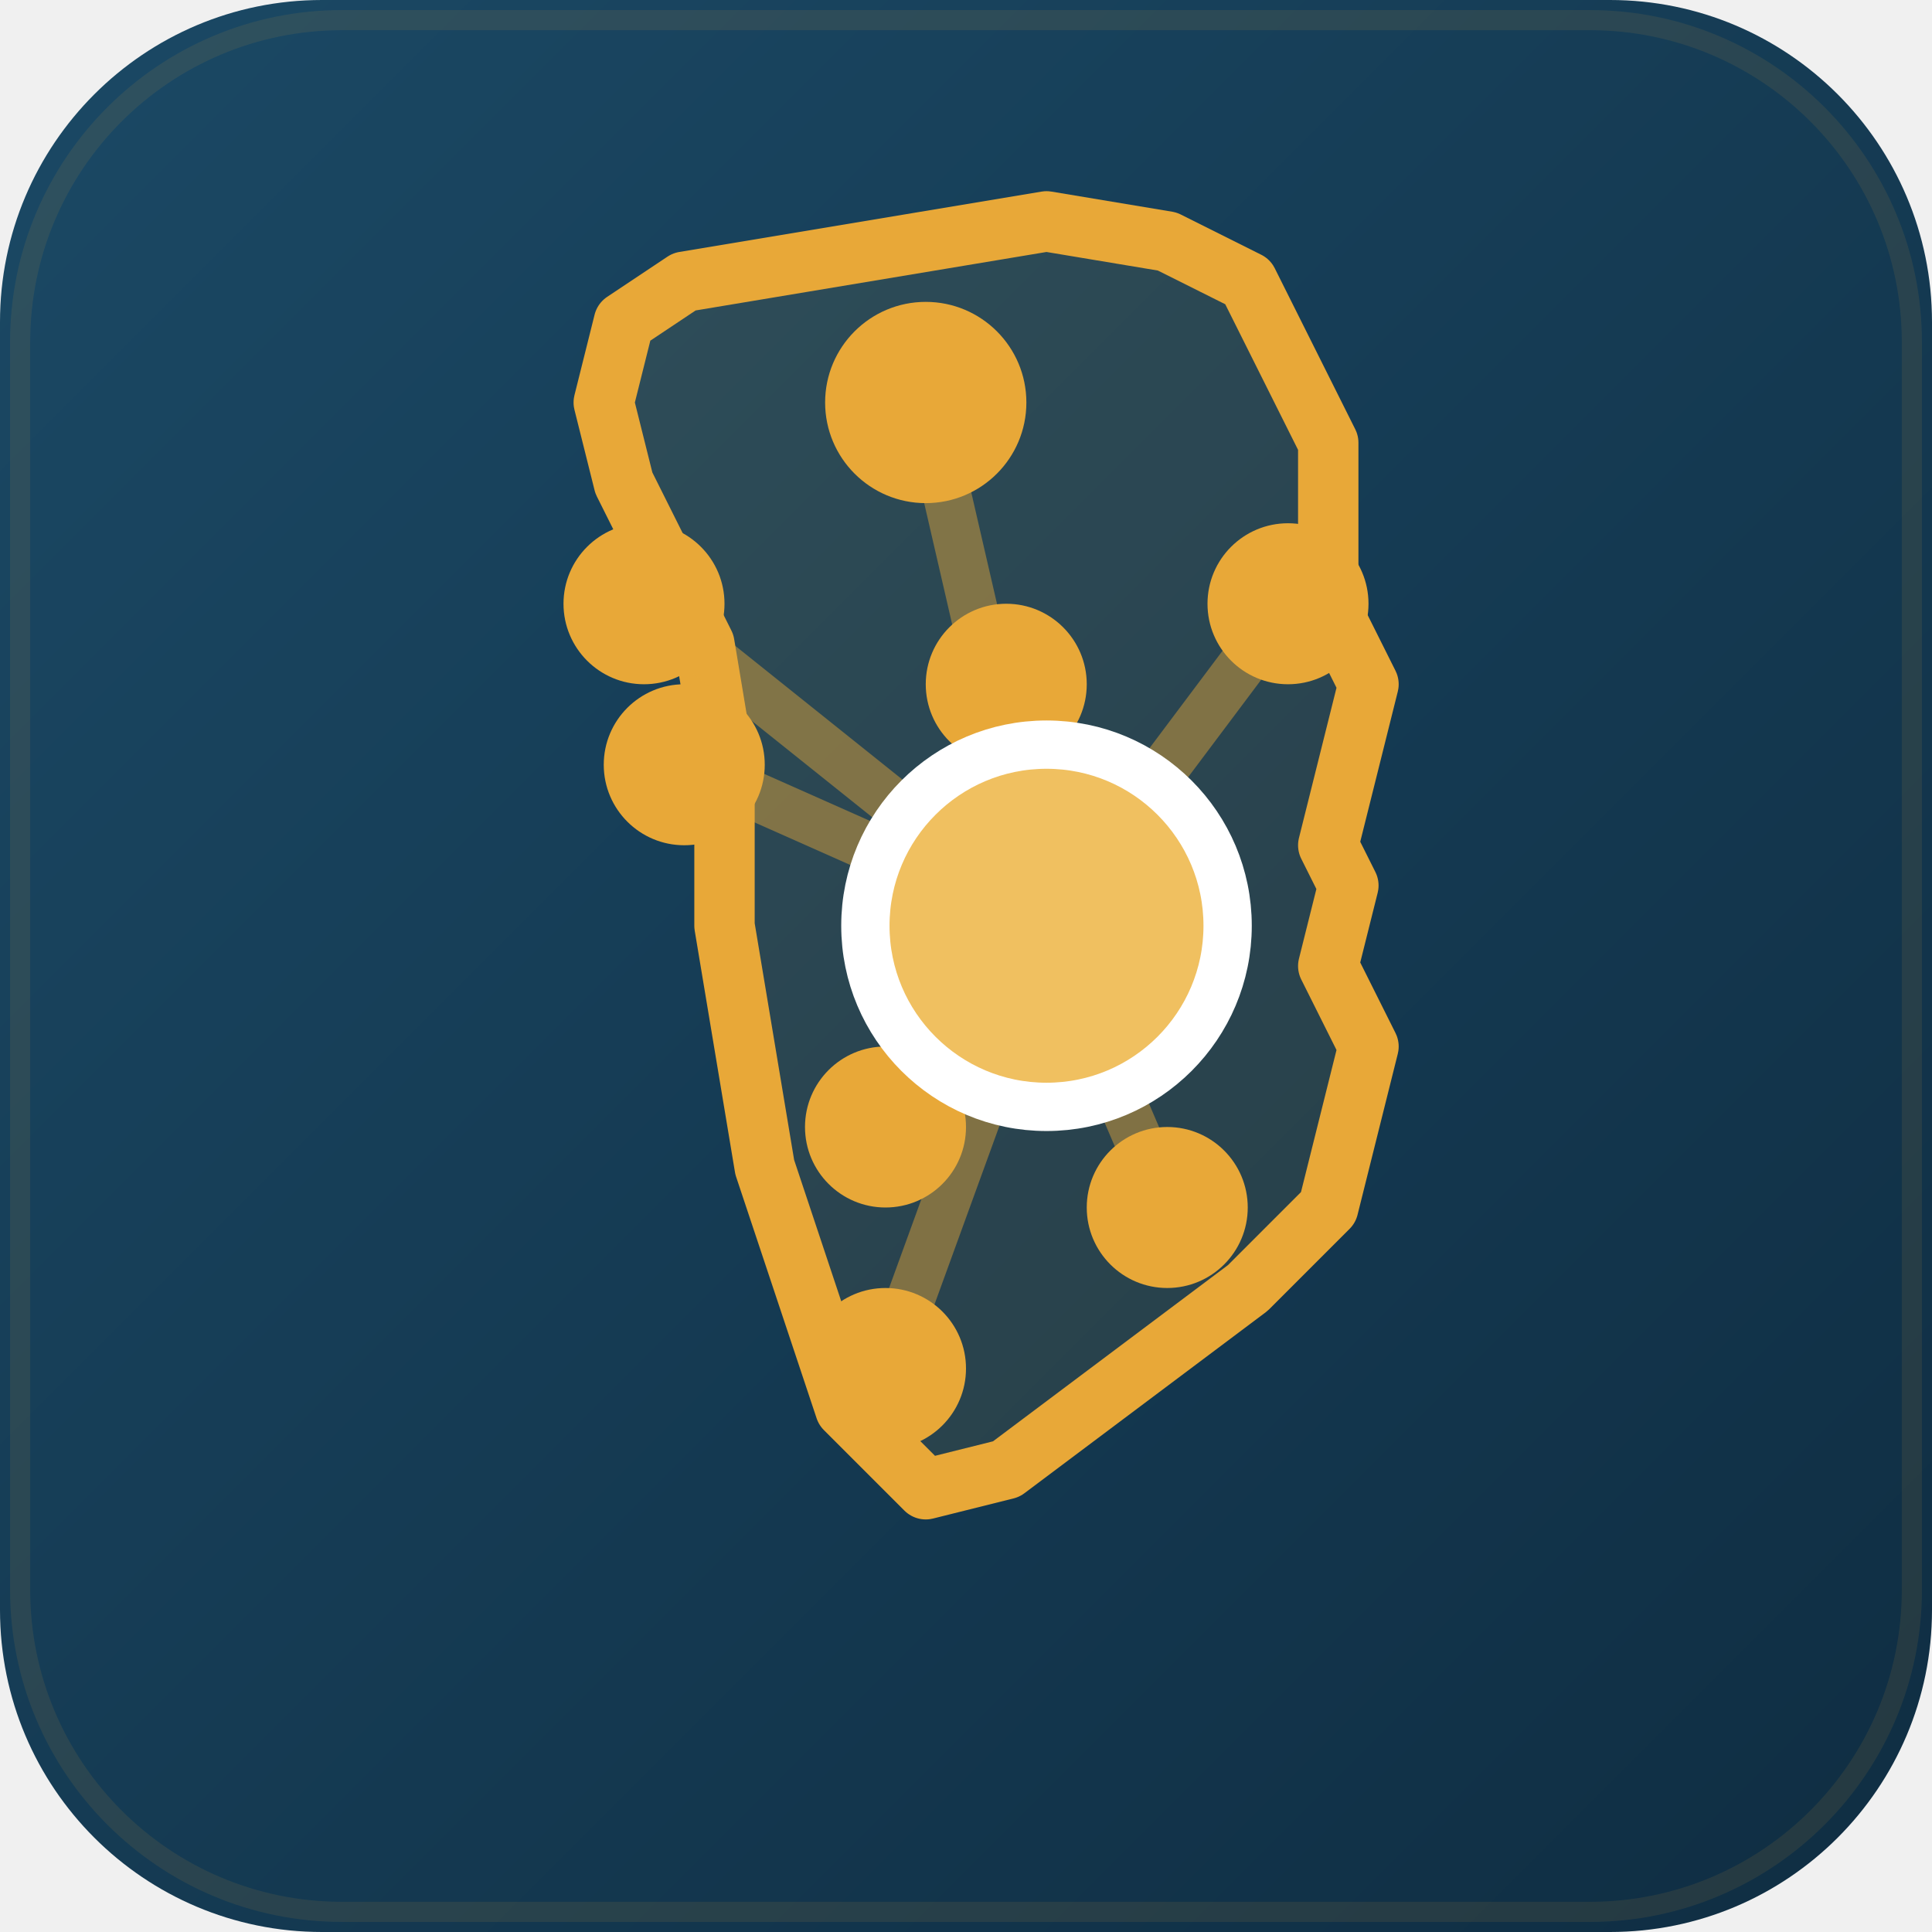
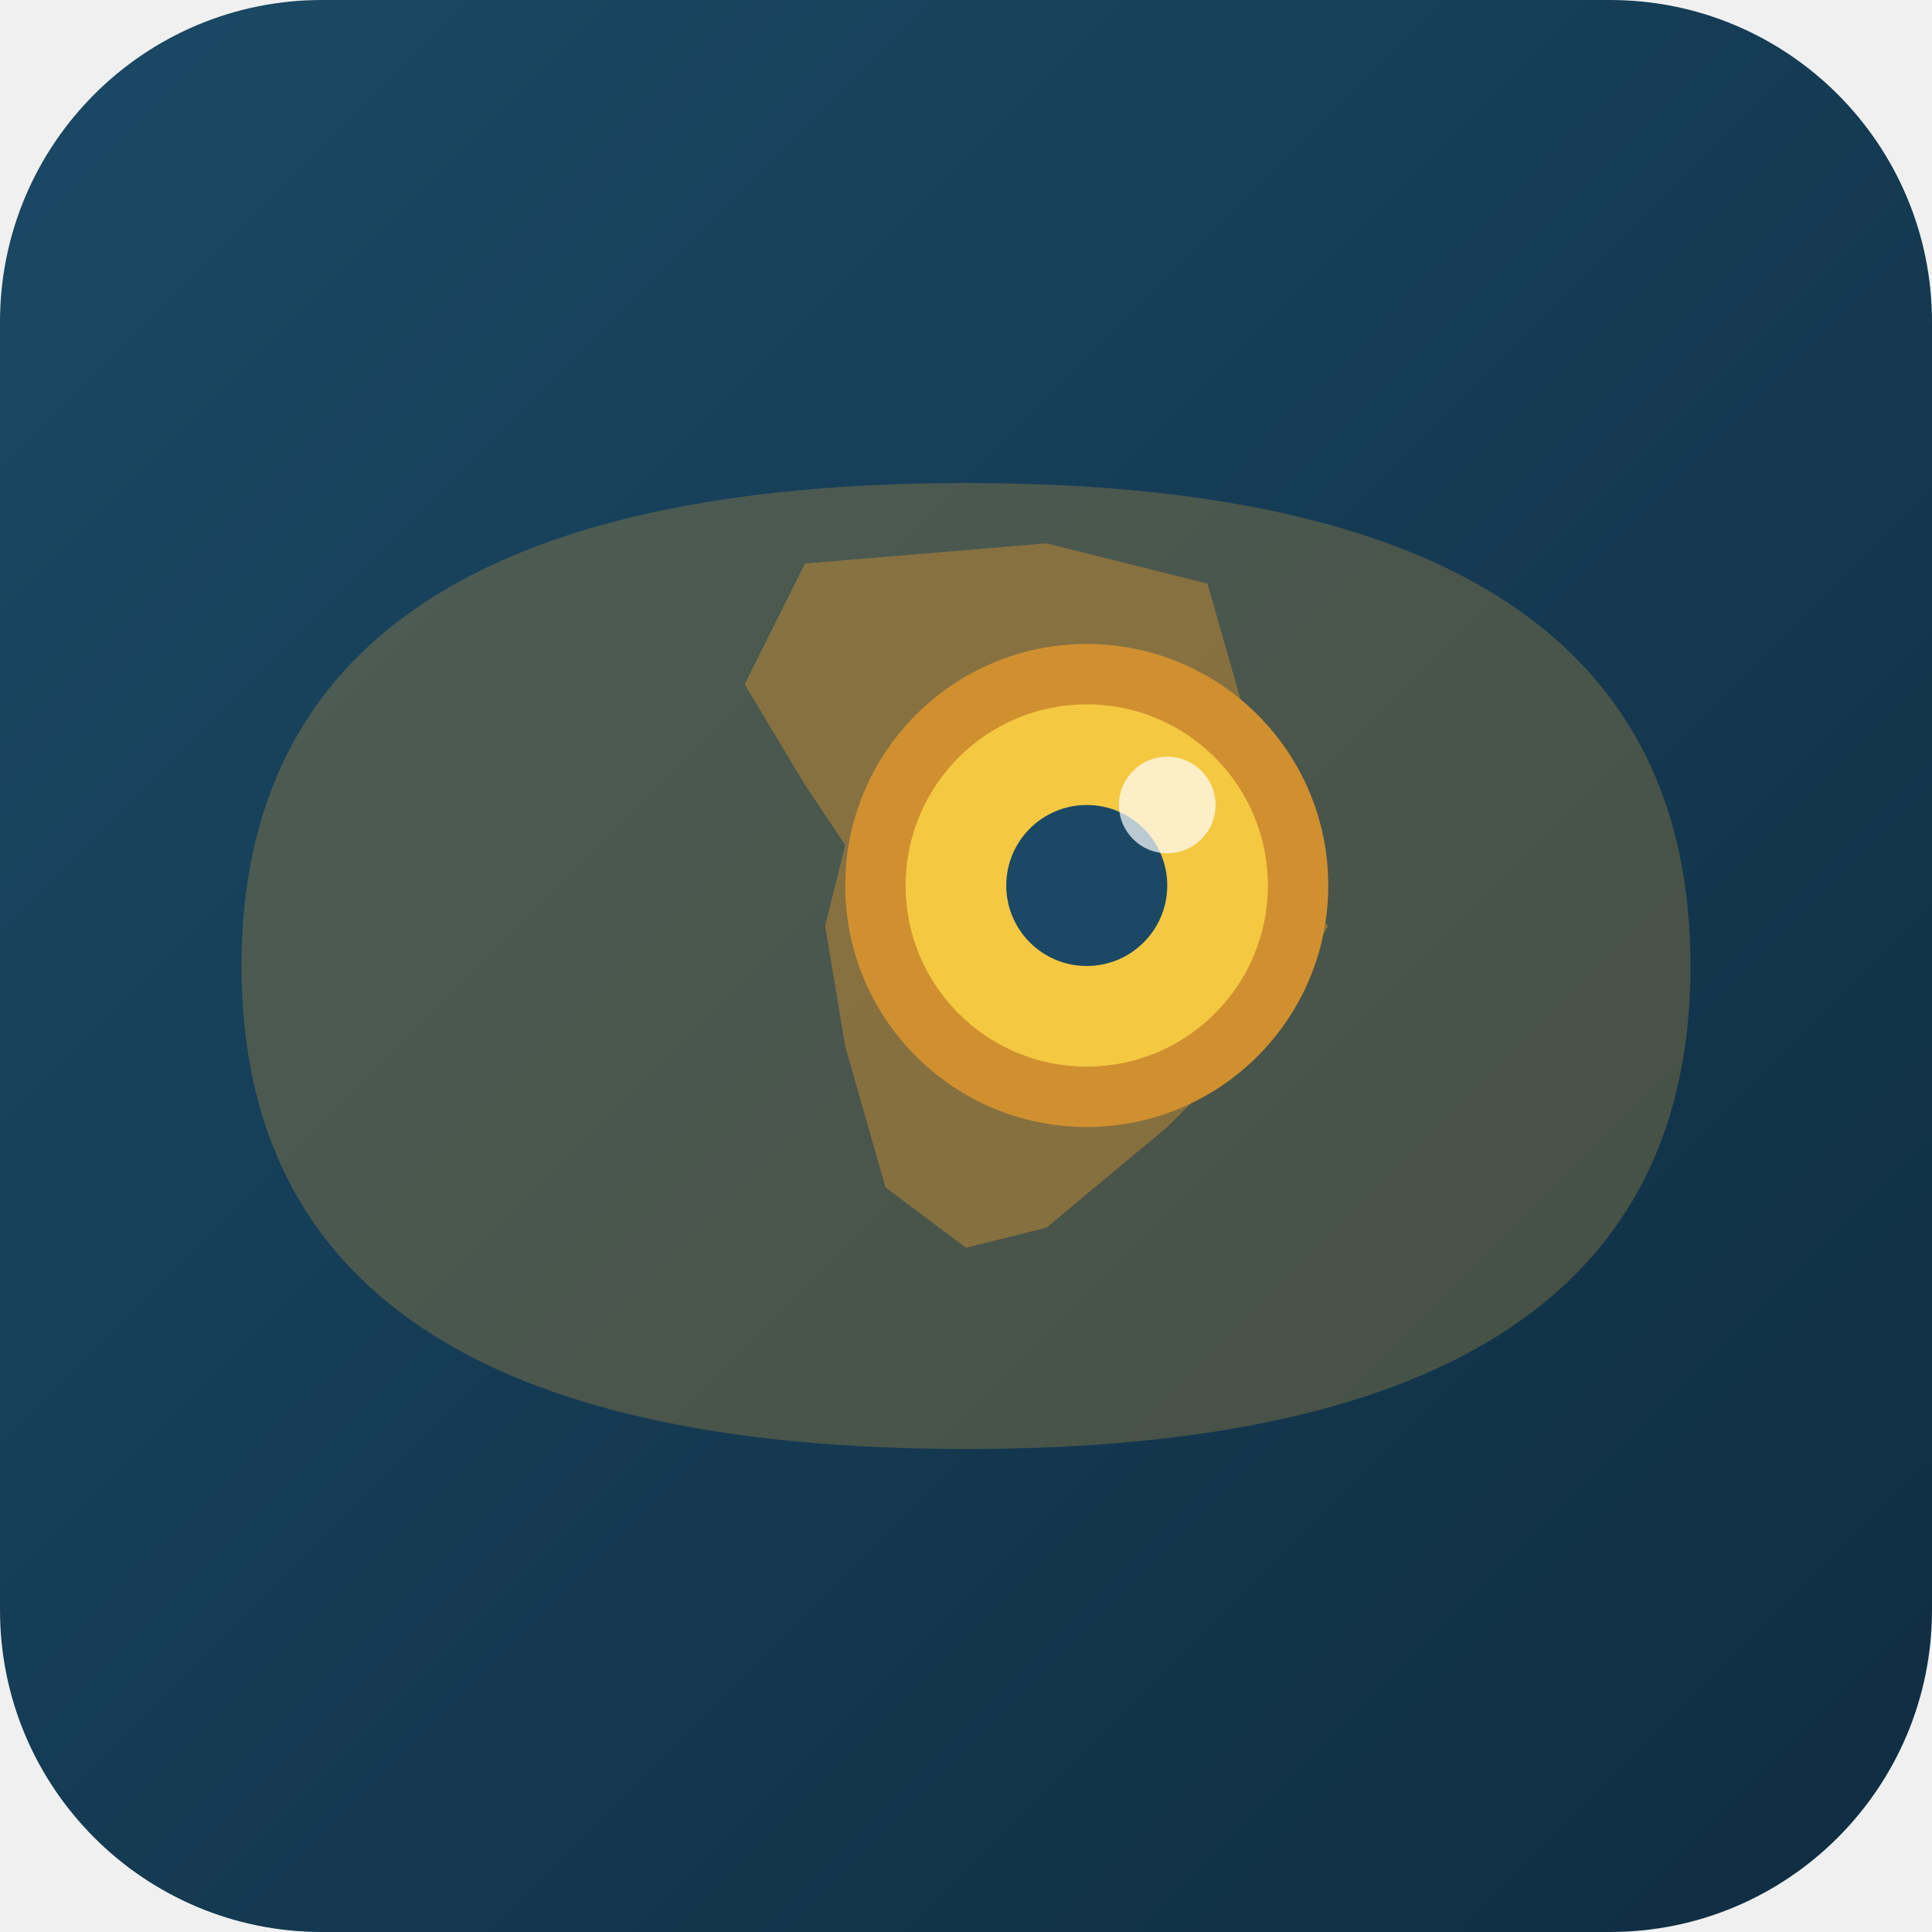
<svg xmlns="http://www.w3.org/2000/svg" viewBox="0 0 48 48" width="48" height="48">
  <defs>
    <linearGradient id="bg" x1="0" y1="0" x2="1" y2="1">
      <stop offset="0%" stop-color="#1B4965" />
      <stop offset="100%" stop-color="#0F2D42" />
    </linearGradient>
-     <clipPath id="r">
-       <rect width="48" height="48" rx="8" ry="8" />
-     </clipPath>
  </defs>
-   <g clip-path="url(#r)">
-     <rect width="48" height="48" fill="url(#bg)" />
-     <g transform="translate(24,19)">
-       <path d="M-7,-12 L-4,-12.5 L-1,-13 L2,-13.5 L5,-13 L7,-12                L8,-10 L9,-8 L9,-6 L9,-4 L10,-2 L9.5,0 L9,2                L9.5,3 L9,5 L10,7 L9.5,9 L9,11                L7,13 L5,14.5 L3,16 L1,17.5 L-1,18                L-3,16 L-4,13 L-5,10 L-5.5,7                L-6,4 L-6,0 L-6.5,-3                L-7.5,-5 L-8.5,-7 L-9,-9 L-8.5,-11 L-7,-12Z" fill="#E8A838" fill-opacity="0.1" stroke="#E8A838" stroke-width="1.5" stroke-linejoin="round" />
-     </g>
-     <g stroke="#E8A838" stroke-linecap="round" opacity="0.45" stroke-width="1.2">
-       <line x1="26" y1="23" x2="23" y2="10" />
-       <line x1="26" y1="23" x2="17" y2="19" />
-       <line x1="26" y1="23" x2="25" y2="17" />
-       <line x1="26" y1="23" x2="32" y2="15" />
-       <line x1="26" y1="23" x2="22" y2="28" />
-       <line x1="26" y1="23" x2="29" y2="30" />
-       <line x1="26" y1="23" x2="22" y2="34" />
-       <line x1="26" y1="23" x2="16" y2="15" />
-     </g>
-     <circle cx="23" cy="10" r="2.5" fill="#E8A838" />
-     <circle cx="16" cy="15" r="2" fill="#E8A838" />
-     <circle cx="17" cy="19" r="2" fill="#E8A838" />
-     <circle cx="25" cy="17" r="2" fill="#E8A838" />
-     <circle cx="32" cy="15" r="2" fill="#E8A838" />
-     <circle cx="22" cy="28" r="2" fill="#E8A838" />
-     <circle cx="29" cy="30" r="2" fill="#E8A838" />
-     <circle cx="22" cy="34" r="2" fill="#E8A838" />
-     <circle cx="26" cy="23" r="4.5" fill="#F0C060" stroke="#FFFFFF" stroke-width="1.2" />
-   </g>
-   <rect x="0.5" y="0.5" width="47" height="47" rx="8" ry="8" fill="none" stroke="#E8A838" stroke-width="0.5" opacity="0.1" />
+   <rect width="48" height="48" rx="8" ry="8" fill="url(#bg)" />
+   <path d="M6,24 Q6,12 24,12 Q42,12 42,24 Q42,36 24,36 Q6,36 6,24 Z" fill="#E8A838" opacity="0.25" />
+   <path d="M20,14 L26,13.5 L30,14.5 L31,18 L30.5,21 L33,23 L31.5,25.5 L29,28 L26,30.5 L24,31 L22,29.5 L21,26 L20.5,23 L21,21 L20,19.5 L18.5,17 Z" fill="#D09030" opacity="0.45" />
+   <circle cx="27" cy="22" r="6" fill="#D09030" />
+   <circle cx="27" cy="22" r="4.5" fill="#F5C842" />
+   <circle cx="27" cy="22" r="2" fill="#1B4965" />
+   <circle cx="29" cy="20" r="1.2" fill="#FFFFFF" opacity="0.7" />
</svg>
